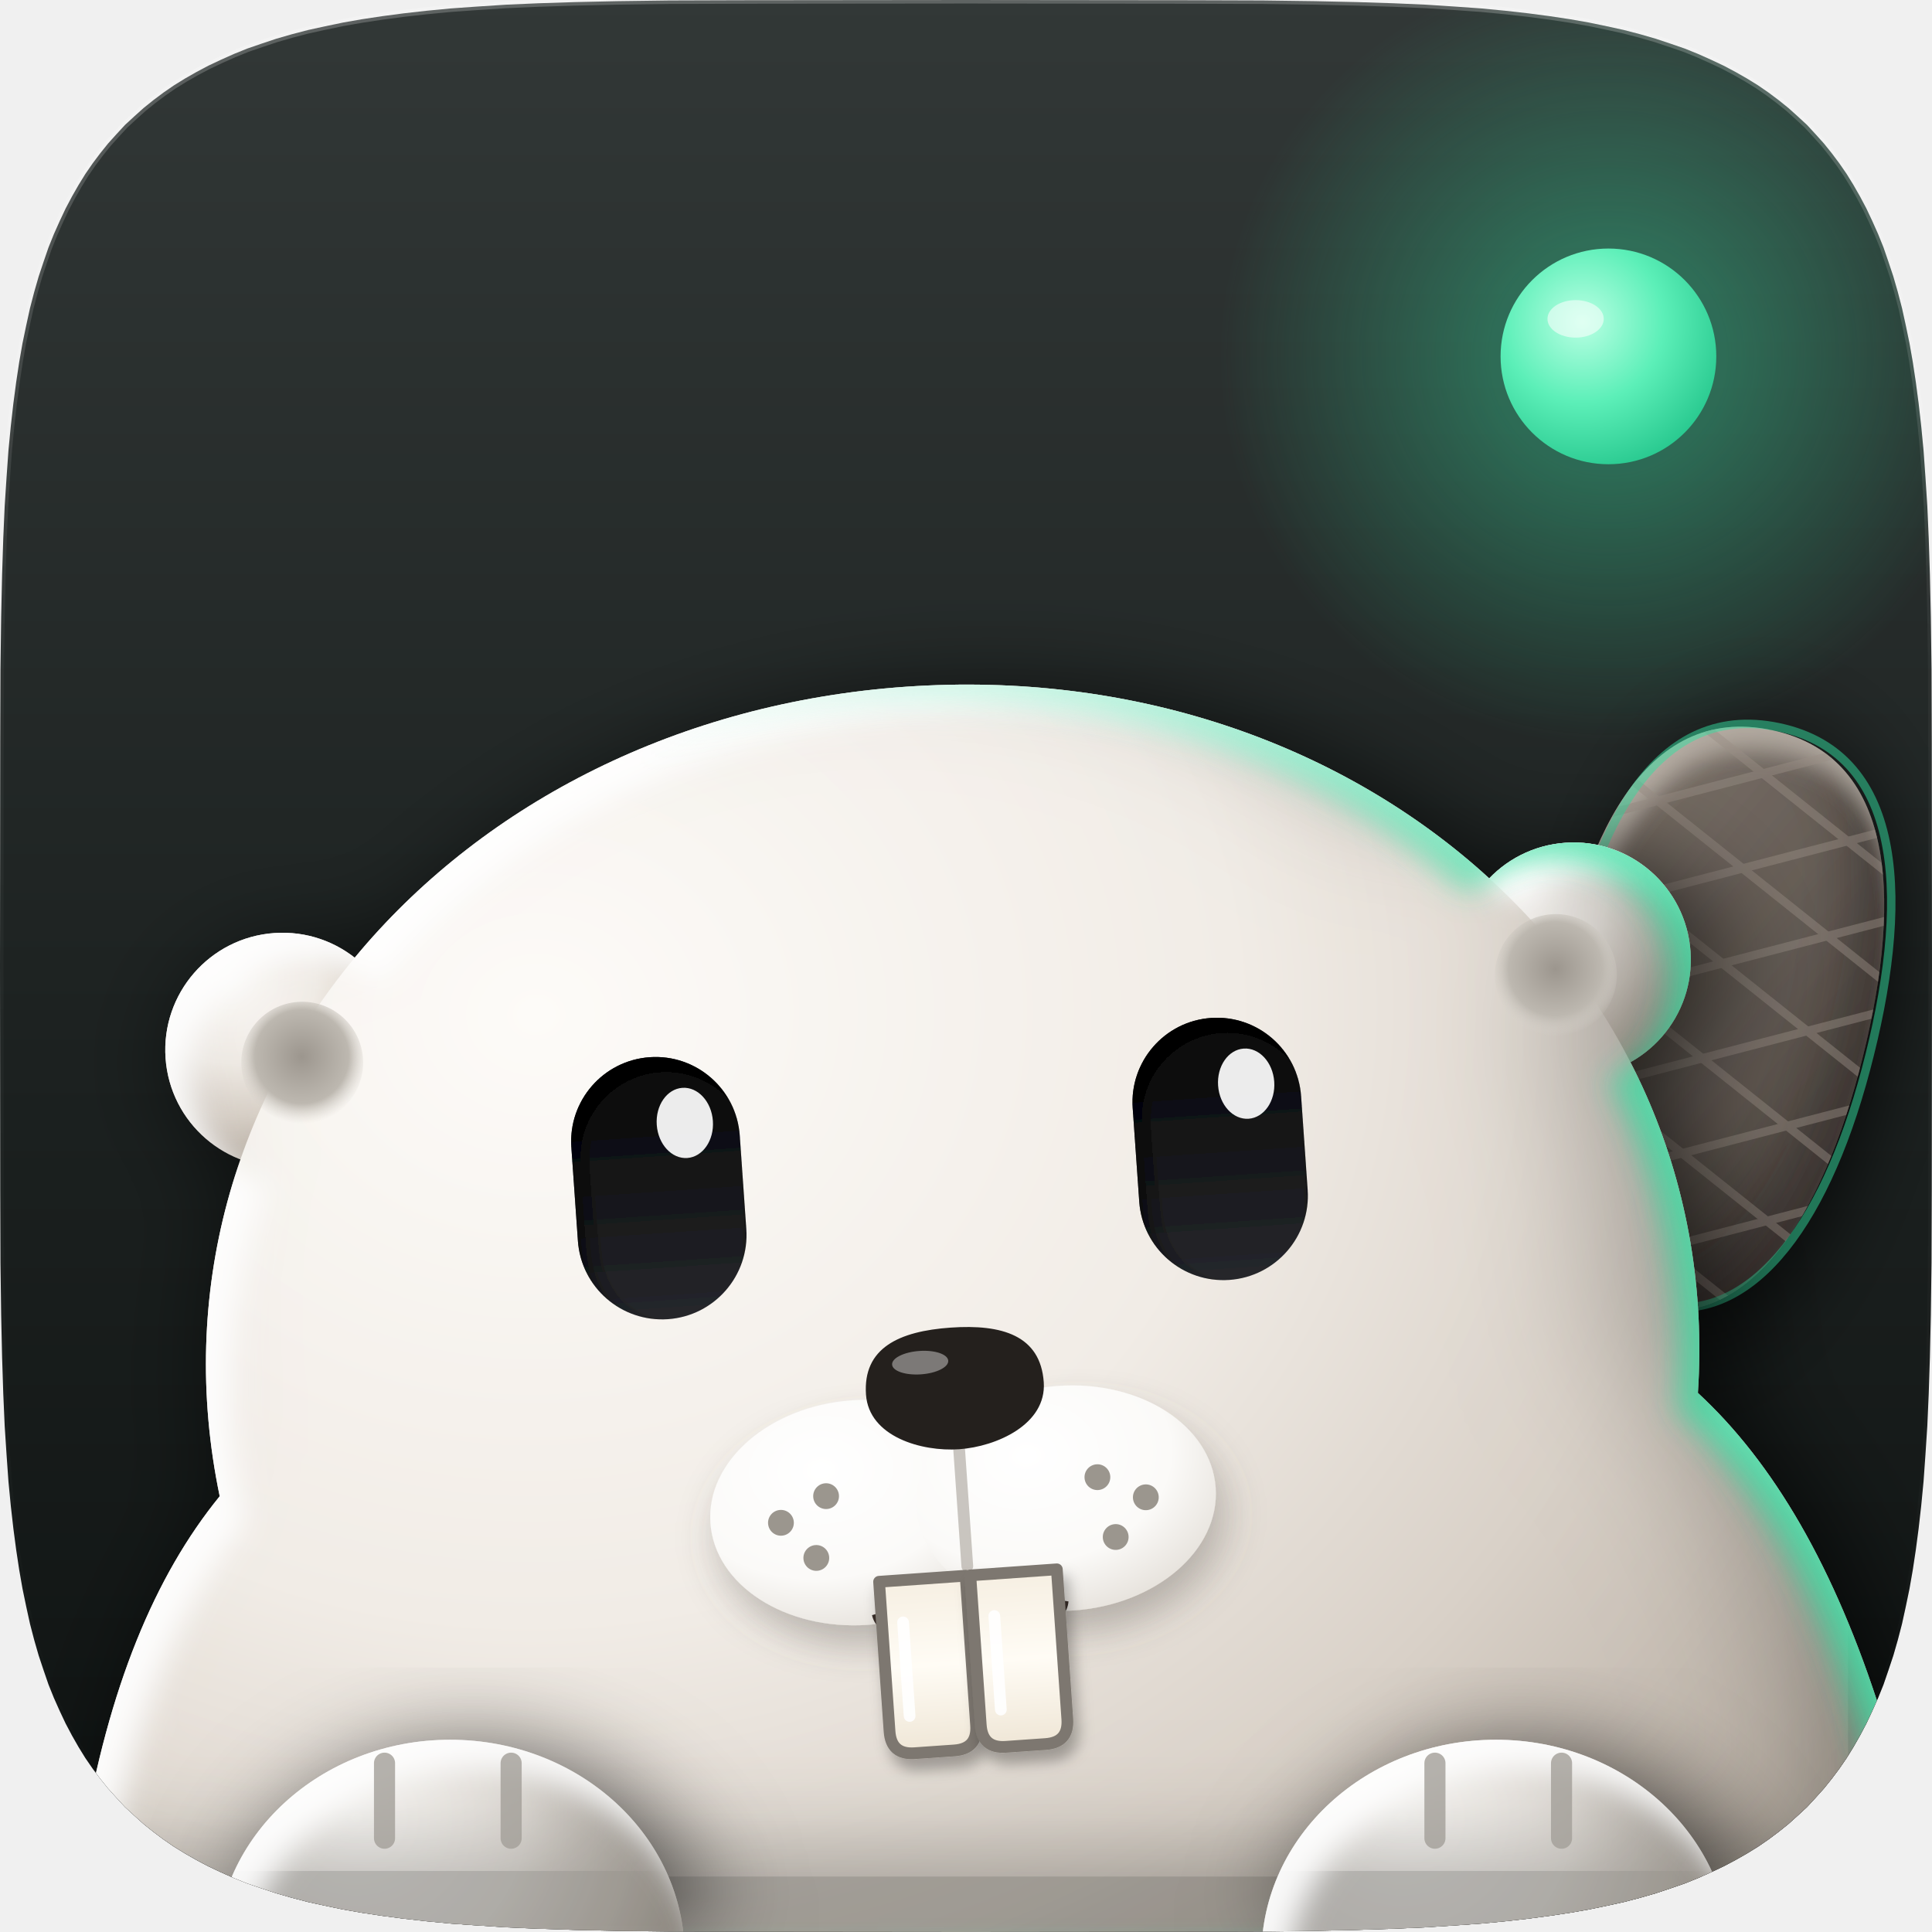
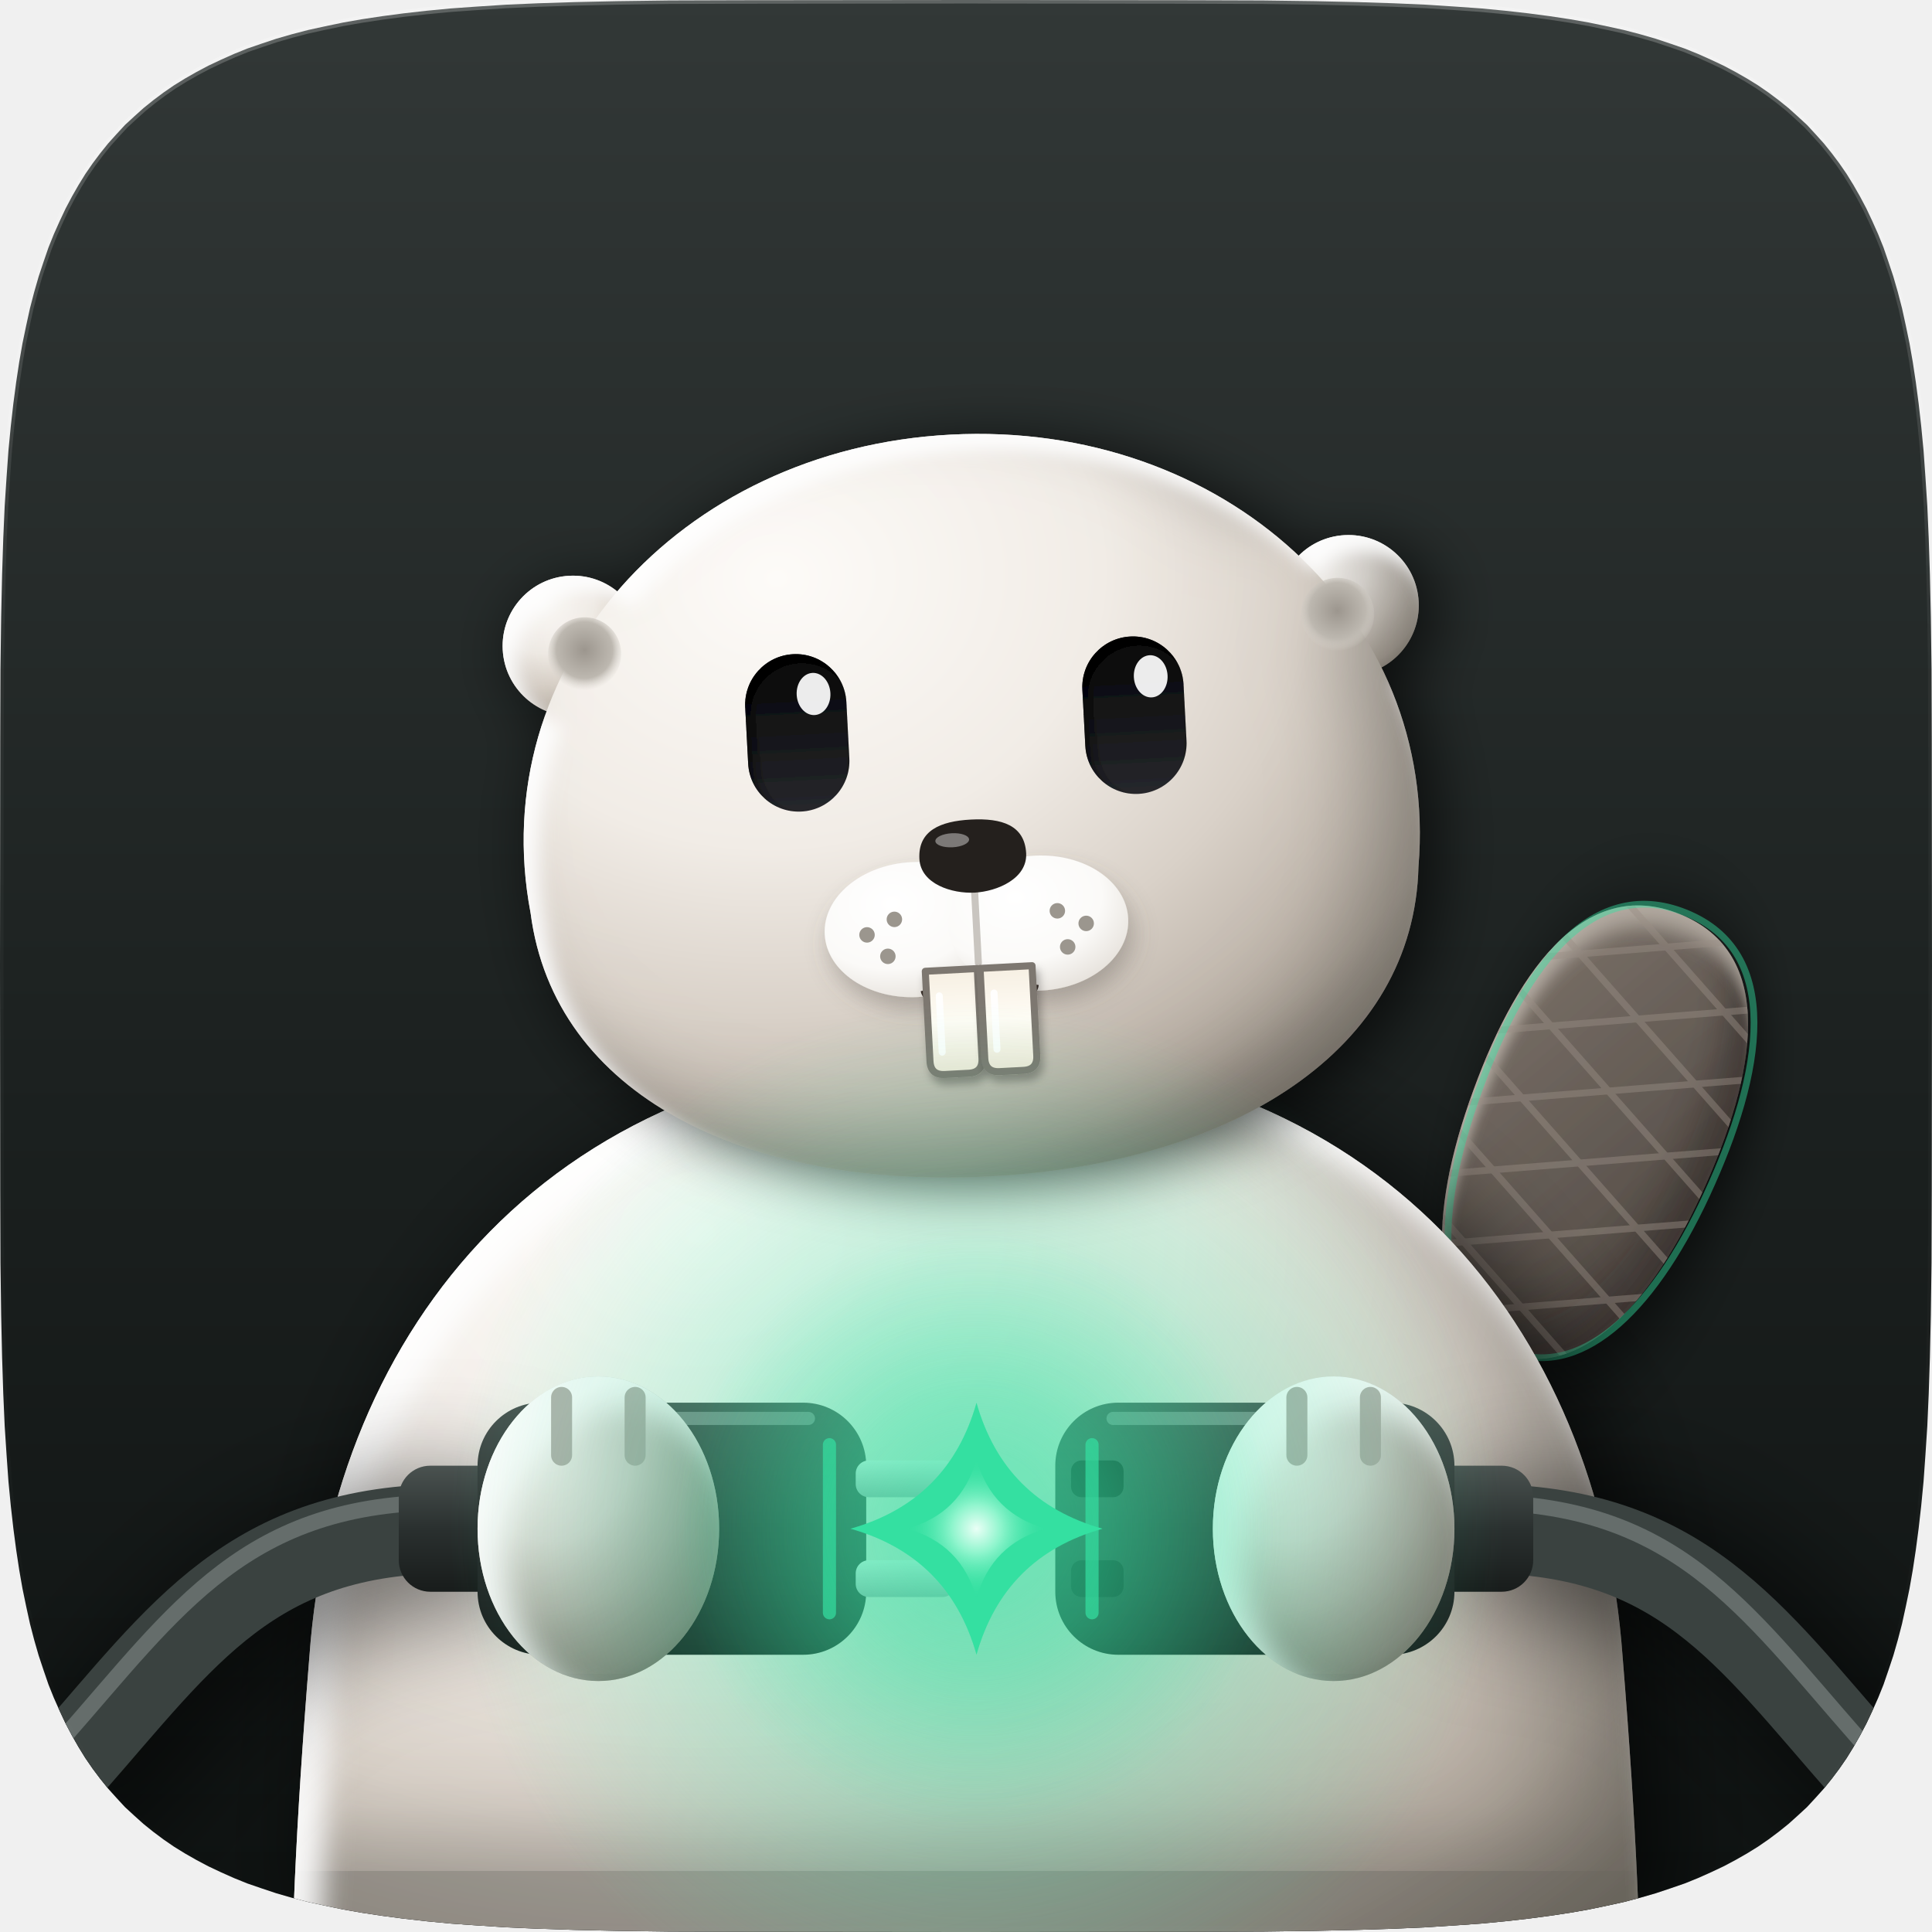
<svg xmlns="http://www.w3.org/2000/svg" width="1024" height="1024" viewBox="100 100 824 824">
  <defs>
    <path id="squircle" d="M924.0 512.0 L923.9 608.0 L923.8 638.6 L923.5 660.9 L923.1 679.0 L922.6 694.5 L922.0 708.2 L921.2 720.5 L920.4 731.8 L919.4 742.2 L918.3 751.9 L917.1 761.0 L915.8 769.6 L914.4 777.6 L912.8 785.3 L911.2 792.6 L909.4 799.5 L907.5 806.1 L905.4 812.4 L903.3 818.5 L901.0 824.2 L898.5 829.8 L896.0 835.1 L893.3 840.2 L890.5 845.1 L887.6 849.8 L884.5 854.3 L881.2 858.7 L877.9 862.8 L874.3 866.8 L870.7 870.7 L866.8 874.3 L862.8 877.9 L858.7 881.2 L854.3 884.5 L849.8 887.6 L845.1 890.5 L840.2 893.3 L835.1 896.0 L829.8 898.5 L824.2 901.0 L818.5 903.3 L812.4 905.4 L806.1 907.5 L799.5 909.4 L792.6 911.2 L785.3 912.8 L777.6 914.4 L769.6 915.8 L761.0 917.1 L751.9 918.3 L742.2 919.4 L731.8 920.4 L720.5 921.2 L708.2 922.0 L694.5 922.6 L679.0 923.1 L660.9 923.5 L638.6 923.8 L608.0 923.9 L512.0 924.0 L416.0 923.9 L385.4 923.8 L363.1 923.5 L345.0 923.1 L329.5 922.6 L315.8 922.0 L303.5 921.2 L292.2 920.4 L281.8 919.4 L272.1 918.3 L263.0 917.1 L254.4 915.8 L246.4 914.4 L238.7 912.8 L231.4 911.2 L224.5 909.4 L217.9 907.5 L211.6 905.4 L205.5 903.3 L199.8 901.0 L194.2 898.5 L188.9 896.0 L183.8 893.3 L178.9 890.5 L174.2 887.6 L169.7 884.5 L165.3 881.2 L161.2 877.9 L157.2 874.3 L153.3 870.7 L149.7 866.8 L146.1 862.8 L142.8 858.7 L139.5 854.3 L136.4 849.8 L133.5 845.1 L130.7 840.2 L128.0 835.1 L125.5 829.8 L123.0 824.2 L120.7 818.5 L118.6 812.4 L116.5 806.1 L114.6 799.5 L112.8 792.6 L111.2 785.3 L109.6 777.6 L108.2 769.6 L106.9 761.0 L105.7 751.9 L104.6 742.2 L103.6 731.8 L102.8 720.5 L102.0 708.2 L101.4 694.5 L100.9 679.0 L100.5 660.9 L100.2 638.6 L100.1 608.0 L100.0 512.0 L100.1 416.0 L100.2 385.4 L100.5 363.1 L100.9 345.0 L101.4 329.5 L102.0 315.8 L102.8 303.5 L103.6 292.2 L104.6 281.8 L105.7 272.1 L106.9 263.0 L108.2 254.4 L109.6 246.4 L111.2 238.7 L112.8 231.4 L114.6 224.5 L116.5 217.9 L118.6 211.6 L120.7 205.5 L123.0 199.8 L125.5 194.2 L128.0 188.9 L130.7 183.8 L133.5 178.9 L136.4 174.2 L139.5 169.7 L142.8 165.3 L146.1 161.2 L149.7 157.2 L153.3 153.3 L157.2 149.7 L161.2 146.1 L165.3 142.8 L169.7 139.5 L174.2 136.4 L178.9 133.5 L183.8 130.7 L188.9 128.0 L194.2 125.5 L199.8 123.0 L205.5 120.7 L211.6 118.6 L217.9 116.5 L224.5 114.6 L231.4 112.8 L238.7 111.2 L246.4 109.6 L254.4 108.2 L263.0 106.9 L272.1 105.7 L281.8 104.6 L292.2 103.6 L303.5 102.8 L315.8 102.0 L329.5 101.4 L345.0 100.9 L363.1 100.5 L385.4 100.2 L416.0 100.1 L512.0 100.0 L608.0 100.1 L638.6 100.2 L660.9 100.5 L679.0 100.9 L694.5 101.4 L708.2 102.0 L720.5 102.8 L731.8 103.6 L742.2 104.6 L751.9 105.7 L761.0 106.9 L769.6 108.2 L777.6 109.6 L785.3 111.2 L792.6 112.8 L799.5 114.6 L806.1 116.5 L812.4 118.6 L818.5 120.7 L824.2 123.0 L829.8 125.5 L835.1 128.0 L840.2 130.7 L845.1 133.5 L849.8 136.4 L854.3 139.5 L858.7 142.8 L862.8 146.1 L866.8 149.7 L870.7 153.3 L874.3 157.2 L877.9 161.2 L881.2 165.3 L884.5 169.7 L887.6 174.2 L890.5 178.9 L893.3 183.8 L896.0 188.9 L898.5 194.2 L901.0 199.8 L903.3 205.5 L905.4 211.6 L907.5 217.9 L909.4 224.5 L911.2 231.4 L912.8 238.7 L914.4 246.4 L915.8 254.4 L917.1 263.0 L918.3 272.1 L919.4 281.8 L920.4 292.2 L921.2 303.5 L922.0 315.8 L922.6 329.5 L923.1 345.0 L923.5 363.1 L923.8 385.4 L923.9 416.0 Z" />
    <clipPath id="clip">
      <use href="#squircle" />
    </clipPath>
    <linearGradient id="bg" x1="0" y1="0" x2="0" y2="1">
      <stop offset="0" stop-color="#323837" />
      <stop offset="0.55" stop-color="#1c2120" />
      <stop offset="1" stop-color="#0e1211" />
    </linearGradient>
    <linearGradient id="rim" x1="0" y1="0" x2="0" y2="1">
      <stop offset="0" stop-color="#fff" stop-opacity="0.22" />
      <stop offset="0.35" stop-color="#fff" stop-opacity="0.04" />
      <stop offset="1" stop-color="#fff" stop-opacity="0" />
    </linearGradient>
    <radialGradient id="body" cx="0.30" cy="0.18" r="0.95">
      <stop offset="0" stop-color="#fdfbf8" />
      <stop offset="0.38" stop-color="#f1ece6" />
      <stop offset="0.62" stop-color="#d9d1c8" />
      <stop offset="0.86" stop-color="#b4aa9f" />
      <stop offset="1" stop-color="#8a8075" />
    </radialGradient>
    <linearGradient id="eye" x1="0" y1="0" x2="0" y2="1">
      <stop offset="0" stop-color="#050506" />
      <stop offset="1" stop-color="#26272c" />
    </linearGradient>
    <filter id="sculpt" x="-20%" y="-20%" width="140%" height="140%">
      <feGaussianBlur in="SourceAlpha" stdDeviation="30" result="b1" />
      <feOffset in="b1" dx="-34" dy="-26" result="o1" />
      <feComposite in="SourceAlpha" in2="o1" operator="out" result="edge1" />
      <feFlood flood-color="#3f423f" flood-opacity="0.55" />
      <feComposite in2="edge1" operator="in" result="shade" />
      <feGaussianBlur in="SourceAlpha" stdDeviation="6" result="b2" />
      <feOffset in="b2" dx="10" dy="12" result="o2" />
      <feComposite in="SourceAlpha" in2="o2" operator="out" result="edge2" />
      <feFlood flood-color="#ffffff" flood-opacity="0.9" />
      <feComposite in2="edge2" operator="in" result="shine" />
      <feMerge>
        <feMergeNode in="SourceGraphic" />
        <feMergeNode in="shade" />
        <feMergeNode in="shine" />
      </feMerge>
    </filter>
    <filter id="cast" x="-20%" y="-20%" width="140%" height="140%">
      <feGaussianBlur in="SourceAlpha" stdDeviation="22" />
      <feOffset dx="10" dy="6" />
      <feComponentTransfer>
        <feFuncA type="linear" slope="0.7" />
      </feComponentTransfer>
    </filter>
    <filter id="eyeInset" x="-30%" y="-30%" width="160%" height="160%">
      <feGaussianBlur in="SourceAlpha" stdDeviation="5" result="b" />
      <feOffset in="b" dx="4" dy="7" result="o" />
      <feComposite in="SourceAlpha" in2="o" operator="out" result="e" />
      <feFlood flood-color="#000" flood-opacity="0.9" />
      <feComposite in2="e" operator="in" result="s" />
      <feMerge>
        <feMergeNode in="SourceGraphic" />
        <feMergeNode in="s" />
      </feMerge>
    </filter>
    <filter id="soft" x="-30%" y="-30%" width="160%" height="160%">
      <feGaussianBlur stdDeviation="14" />
    </filter>
+     <filter id="cast2" x="-80%" y="-80%" width="260%" height="260%">
+       <feGaussianBlur in="SourceAlpha" stdDeviation="22" />
+       <feOffset dx="10" dy="6" />
+       <feComponentTransfer>
+         <feFuncA type="linear" slope="0.7" />
+       </feComponentTransfer>
+     </filter>
    <radialGradient id="earIn" cx="0.5" cy="0.45" r="0.55">
      <stop offset="0" stop-color="#9c968e" />
      <stop offset="0.7" stop-color="#bdb8b0" />
      <stop offset="1" stop-color="#d9d5ce" stop-opacity="0" />
    </radialGradient>
    <radialGradient id="pad" cx="0.38" cy="0.3" r="0.8">
      <stop offset="0" stop-color="#ffffff" />
      <stop offset="0.6" stop-color="#fbfaf8" />
      <stop offset="1" stop-color="#e2ddd6" />
    </radialGradient>
    <filter id="padShadow" x="-30%" y="-30%" width="160%" height="170%">
      <feDropShadow dx="3" dy="9" stdDeviation="8" flood-color="#5d5852" flood-opacity="0.35" />
    </filter>
    <linearGradient id="tooth" x1="0" y1="0" x2="0" y2="1">
      <stop offset="0" stop-color="#f6efe2" />
      <stop offset="0.5" stop-color="#fffcf5" />
      <stop offset="1" stop-color="#efe6d6" />
    </linearGradient>
    <filter id="toothDrop" x="-40%" y="-20%" width="180%" height="150%">
      <feDropShadow dx="2" dy="5" stdDeviation="3" flood-color="#000" flood-opacity="0.3" />
    </filter>
    <radialGradient id="mintGlow" cx="0.5" cy="0.5" r="0.5">
-       <stop offset="0.3" stop-color="#34E0A1" stop-opacity="0.34" />
+       <stop offset="0.25" stop-color="#34E0A1" stop-opacity="0.42" />
      <stop offset="1" stop-color="#34E0A1" stop-opacity="0" />
    </radialGradient>
-     <radialGradient id="node" cx="0.38" cy="0.34" r="0.75">
-       <stop offset="0" stop-color="#b9ffe3" />
-       <stop offset="0.5" stop-color="#5cefb8" />
-       <stop offset="1" stop-color="#22c48a" />
+     <radialGradient id="mintCore" cx="0.5" cy="0.5" r="0.5">
+       <stop offset="0" stop-color="#eafff6" />
+       <stop offset="0.35" stop-color="#8ff5cd" />
+       <stop offset="1" stop-color="#34E0A1" stop-opacity="0" />
    </radialGradient>
    <filter id="tailSculpt" x="-20%" y="-20%" width="140%" height="140%">
      <feGaussianBlur in="SourceAlpha" stdDeviation="16" result="b1" />
      <feOffset in="b1" dx="-18" dy="-14" result="o1" />
      <feComposite in="SourceAlpha" in2="o1" operator="out" result="e1" />
      <feFlood flood-color="#1d1a17" flood-opacity="0.6" />
      <feComposite in2="e1" operator="in" result="shade" />
      <feGaussianBlur in="SourceAlpha" stdDeviation="5" result="b2" />
      <feOffset in="b2" dx="7" dy="9" result="o2" />
      <feComposite in="SourceAlpha" in2="o2" operator="out" result="e2" />
      <feFlood flood-color="#d8cfc4" flood-opacity="0.55" />
      <feComposite in2="e2" operator="in" result="shine" />
      <feMerge>
        <feMergeNode in="SourceGraphic" />
        <feMergeNode in="shade" />
        <feMergeNode in="shine" />
      </feMerge>
    </filter>
    <linearGradient id="tail" x1="0" y1="0" x2="1" y2="1">
      <stop offset="0" stop-color="#7d736a" />
      <stop offset="1" stop-color="#4c4540" />
    </linearGradient>
    <linearGradient id="wood" x1="0" y1="0" x2="0" y2="1">
      <stop offset="0" stop-color="#deb07c" />
      <stop offset="0.6" stop-color="#c3925f" />
      <stop offset="1" stop-color="#9a6d43" />
    </linearGradient>
+     <radialGradient id="woodEnd" cx="0.42" cy="0.4" r="0.7">
+       <stop offset="0" stop-color="#f6ddb8" />
+       <stop offset="1" stop-color="#d9ad78" />
+     </radialGradient>
+     <linearGradient id="plug" x1="0" y1="0" x2="0" y2="1">
+       <stop offset="0" stop-color="#4a5250" />
+       <stop offset="0.5" stop-color="#2a302f" />
+       <stop offset="1" stop-color="#181c1b" />
+     </linearGradient>
+     <linearGradient id="prong" x1="0" y1="0" x2="0" y2="1">
+       <stop offset="0" stop-color="#ffffff" />
+       <stop offset="1" stop-color="#a9adb0" />
+     </linearGradient>
    <filter id="mintRim" x="-20%" y="-20%" width="140%" height="140%">
      <feGaussianBlur in="SourceAlpha" stdDeviation="6" result="b" />
      <feOffset in="b" dx="-9" dy="7" result="o" />
      <feComposite in="SourceAlpha" in2="o" operator="out" result="e" />
      <feFlood flood-color="#34E0A1" flood-opacity="0.75" />
      <feComposite in2="e" operator="in" />
    </filter>
+     <filter id="mintRimL" x="-20%" y="-20%" width="140%" height="140%">
+       <feGaussianBlur in="SourceAlpha" stdDeviation="6" result="b" />
+       <feOffset in="b" dx="9" dy="7" result="o" />
+       <feComposite in="SourceAlpha" in2="o" operator="out" result="e" />
+       <feFlood flood-color="#34E0A1" flood-opacity="0.6" />
+       <feComposite in2="e" operator="in" />
+     </filter>
    <linearGradient id="rimFade" x1="0" y1="0" x2="1" y2="0.35">
      <stop offset="0.45" stop-color="#fff" stop-opacity="0" />
      <stop offset="0.85" stop-color="#fff" stop-opacity="1" />
    </linearGradient>
+     <linearGradient id="rimFadeL" x1="1" y1="0" x2="0" y2="0.35">
+       <stop offset="0.45" stop-color="#fff" stop-opacity="0" />
+       <stop offset="0.85" stop-color="#fff" stop-opacity="1" />
+     </linearGradient>
    <mask id="rimMask" maskUnits="userSpaceOnUse" x="0" y="0" width="1024" height="1200">
      <rect x="0" y="0" width="1024" height="1200" fill="url(#rimFade)" />
+     </mask>
+     <mask id="rimMaskL" maskUnits="userSpaceOnUse" x="0" y="0" width="1024" height="1200">
+       <rect x="0" y="0" width="1024" height="1200" fill="url(#rimFadeL)" />
    </mask>
  </defs>
  <use href="#squircle" fill="url(#bg)" />
  <g clip-path="url(#clip)">
-     <circle cx="786" cy="252" r="166" fill="url(#mintGlow)" />
-     <circle cx="786" cy="252" r="46" fill="url(#node)" />
-     <ellipse cx="772" cy="236" rx="12" ry="8" fill="#fff" opacity="0.55" />
-     <g transform="rotate(-4 512 760)">
-       <g transform="translate(842 566) rotate(16) scale(0.9)">
-         <path d="M 0 -150 C 62 -150 78 -80 74 0 C 70 80 44 130 0 130 C -44 130 -70 80 -74 0 C -78 -80 -62 -150 0 -150 Z" fill="#000" filter="url(#cast)" />
-         <g filter="url(#tailSculpt)">
-           <path d="M 0 -150 C 62 -150 78 -80 74 0 C 70 80 44 130 0 130 C -44 130 -70 80 -74 0 C -78 -80 -62 -150 0 -150 Z" fill="url(#tail)" />
-         </g>
-         <clipPath id="tailClip">
-           <path d="M 0 -150 C 62 -150 78 -80 74 0 C 70 80 44 130 0 130 C -44 130 -70 80 -74 0 C -78 -80 -62 -150 0 -150 Z" />
-         </clipPath>
-         <g clip-path="url(#tailClip)" stroke="#9a8f84" stroke-width="4" opacity="0.45">
-           <path d="M -90 -220 L 90 -130" />
-           <path d="M 90 -220 L -90 -130" />
-           <path d="M -90 -174 L 90 -84" />
-           <path d="M 90 -174 L -90 -84" />
-           <path d="M -90 -128 L 90 -38" />
-           <path d="M 90 -128 L -90 -38" />
-           <path d="M -90 -82 L 90 8" />
-           <path d="M 90 -82 L -90 8" />
-           <path d="M -90 -36 L 90 54" />
-           <path d="M 90 -36 L -90 54" />
-           <path d="M -90 10 L 90 100" />
-           <path d="M 90 10 L -90 100" />
-           <path d="M -90 56 L 90 146" />
-           <path d="M 90 56 L -90 146" />
-           <path d="M -90 102 L 90 192" />
-           <path d="M 90 102 L -90 192" />
-         </g>
-         <path d="M 0 -150 C 62 -150 78 -80 74 0 C 70 80 44 130 0 130 C -44 130 -70 80 -74 0 C -78 -80 -62 -150 0 -150 Z" fill="none" stroke="#34E0A1" stroke-width="4" opacity="0.5" transform="translate(3 -2)" />
-       </g>
-       <g fill="#000" filter="url(#cast)">
+     <g transform="translate(776 590) rotate(22) scale(0.72)">
+       <path d="M 0 -150 C 62 -150 78 -80 74 0 C 70 80 44 130 0 130 C -44 130 -70 80 -74 0 C -78 -80 -62 -150 0 -150 Z" fill="#000" filter="url(#cast2)" />
+       <g filter="url(#tailSculpt)">
+         <path d="M 0 -150 C 62 -150 78 -80 74 0 C 70 80 44 130 0 130 C -44 130 -70 80 -74 0 C -78 -80 -62 -150 0 -150 Z" fill="url(#tail)" />
+       </g>
+       <clipPath id="tC">
+         <path d="M 0 -150 C 62 -150 78 -80 74 0 C 70 80 44 130 0 130 C -44 130 -70 80 -74 0 C -78 -80 -62 -150 0 -150 Z" />
+       </clipPath>
+       <g clip-path="url(#tC)" stroke="#9a8f84" stroke-width="4" opacity="0.45">
+         <path d="M -90 -220 L 90 -130" />
+         <path d="M 90 -220 L -90 -130" />
+         <path d="M -90 -174 L 90 -84" />
+         <path d="M 90 -174 L -90 -84" />
+         <path d="M -90 -128 L 90 -38" />
+         <path d="M 90 -128 L -90 -38" />
+         <path d="M -90 -82 L 90 8" />
+         <path d="M 90 -82 L -90 8" />
+         <path d="M -90 -36 L 90 54" />
+         <path d="M 90 -36 L -90 54" />
+         <path d="M -90 10 L 90 100" />
+         <path d="M 90 10 L -90 100" />
+         <path d="M -90 56 L 90 146" />
+         <path d="M 90 56 L -90 146" />
+         <path d="M -90 102 L 90 192" />
+         <path d="M 90 102 L -90 192" />
+       </g>
+       <path d="M 0 -150 C 62 -150 78 -80 74 0 C 70 80 44 130 0 130 C -44 130 -70 80 -74 0 C -78 -80 -62 -150 0 -150 Z" fill="none" stroke="#34E0A1" stroke-width="4" opacity="0.45" transform="translate(3 -2)" />
+     </g>
+     <g fill="#000" filter="url(#cast2)">
+       <path d="M 512 548 C 690 548 782 668 792 806 C 798 880 800 930 800 980 L 224 980 C 224 930 226 880 232 806 C 242 668 334 548 512 548 Z" />
+     </g>
+     <g filter="url(#sculpt)">
+       <g fill="url(#body)">
+         <path d="M 512 548 C 690 548 782 668 792 806 C 798 880 800 930 800 980 L 224 980 C 224 930 226 880 232 806 C 242 668 334 548 512 548 Z" />
+       </g>
+     </g>
+     <g transform="translate(512 410) rotate(-3) scale(0.6) translate(-512 -600)">
+       <g fill="#000" filter="url(#cast2)">
        <circle cx="236" cy="528" r="50" />
        <circle cx="788" cy="528" r="50" />
-         <path d="M 104 1110 C 104 900 136 780 196 716 C 172 540 318 392 512 392 C 706 392 852 540 828 716 C 888 780 920 900 920 1110 Z" />
+         <path d="M 196 716 C 172 540 318 392 512 392 C 706 392 852 540 828 716 C 818 846 686 920 512 920 C 338 920 206 846 196 716 Z" />
      </g>
      <g filter="url(#sculpt)">
        <g fill="url(#body)">
          <circle cx="236" cy="528" r="50" />
          <circle cx="788" cy="528" r="50" />
-           <path d="M 104 1110 C 104 900 136 780 196 716 C 172 540 318 392 512 392 C 706 392 852 540 828 716 C 888 780 920 900 920 1110 Z" />
-         </g>
-       </g>
-       <g mask="url(#rimMask)">
-         <g filter="url(#mintRim)">
-           <circle cx="236" cy="528" r="50" />
-           <circle cx="788" cy="528" r="50" />
-           <path d="M 104 1110 C 104 900 136 780 196 716 C 172 540 318 392 512 392 C 706 392 852 540 828 716 C 888 780 920 900 920 1110 Z" />
+           <path d="M 196 716 C 172 540 318 392 512 392 C 706 392 852 540 828 716 C 818 846 686 920 512 920 C 338 920 206 846 196 716 Z" />
        </g>
      </g>
      <circle cx="244" cy="534" r="26" fill="url(#earIn)" />
      <circle cx="780" cy="534" r="26" fill="url(#earIn)" />
      <g filter="url(#eyeInset)">
        <rect x="356" y="542" width="72" height="112" rx="36" fill="url(#eye)" />
        <rect x="596" y="542" width="72" height="112" rx="36" fill="url(#eye)" />
      </g>
      <ellipse cx="405" cy="571" rx="12" ry="15" fill="#fff" opacity="0.92" />
      <ellipse cx="645" cy="571" rx="12" ry="15" fill="#fff" opacity="0.92" />
      <g filter="url(#padShadow)">
        <ellipse cx="468" cy="742" rx="64" ry="48" fill="url(#pad)" />
        <ellipse cx="556" cy="742" rx="64" ry="48" fill="url(#pad)" />
      </g>
      <path d="M 512 714 L 512 768" stroke="#b3aea6" stroke-width="5" stroke-linecap="round" opacity="0.7" />
      <g fill="#9b968e">
        <circle cx="454" cy="734" r="5.5" />
        <circle cx="434" cy="744" r="5.5" />
        <circle cx="448" cy="760" r="5.5" />
      </g>
      <g fill="#9b968e">
        <circle cx="570" cy="734" r="5.5" />
        <circle cx="590" cy="744" r="5.5" />
        <circle cx="576" cy="760" r="5.5" />
      </g>
      <path d="M 474 692 C 474 672 490 666 512 666 C 534 666 550 672 550 692 C 550 710 528 718 512 718 C 496 718 474 710 474 692 Z" fill="#24201d" />
      <ellipse cx="498" cy="680" rx="12" ry="5" fill="#fff" opacity="0.4" />
      <path d="M 470 786 Q 512 776 554 786 Q 552 800 512 804 Q 472 800 470 786 Z" fill="#3a2f2a" />
      <path d="M 474 772 L 511 772 L 511 836 Q 511 846 501 846 L 484 846 Q 474 846 474 836 Z" fill="url(#tooth)" stroke="#7d776f" stroke-width="5" stroke-linejoin="round" filter="url(#toothDrop)" />
      <path d="M 483 790 L 483 830" stroke="#fff" stroke-width="5" stroke-linecap="round" opacity="0.9" />
      <path d="M 513 772 L 550 772 L 550 836 Q 550 846 540 846 L 523 846 Q 513 846 513 836 Z" fill="url(#tooth)" stroke="#7d776f" stroke-width="5" stroke-linejoin="round" filter="url(#toothDrop)" />
      <path d="M 522 790 L 522 830" stroke="#fff" stroke-width="5" stroke-linecap="round" opacity="0.9" />
    </g>
-     <g>
-       <g filter="url(#cast)">
-         <ellipse cx="292" cy="934" rx="100" ry="92" fill="#000" />
-         <ellipse cx="738" cy="934" rx="100" ry="92" fill="#000" />
-       </g>
+     <g transform="translate(512 752) scale(1.12) translate(-512 -752)">
+       <path d="M 316 752 C 240 752 214 792 170 842 C 140 872 110 888 60 892" stroke="#000" stroke-width="40" stroke-linecap="round" fill="none" filter="url(#cast2)" />
+       <path d="M 316 752 C 240 752 214 792 170 842 C 140 872 110 888 60 892" stroke="#3a4240" stroke-width="34" stroke-linecap="round" fill="none" />
+       <path d="M 316 752 C 240 752 214 792 170 842 C 140 872 110 888 60 892" stroke="#6f7876" stroke-width="6" stroke-linecap="round" fill="none" transform="translate(-2 -10)" opacity="0.8" />
+       <path d="M 708 752 C 784 752 810 792 854 842 C 884 872 914 888 964 892" stroke="#000" stroke-width="40" stroke-linecap="round" fill="none" filter="url(#cast2)" />
+       <path d="M 708 752 C 784 752 810 792 854 842 C 884 872 914 888 964 892" stroke="#3a4240" stroke-width="34" stroke-linecap="round" fill="none" />
+       <path d="M 708 752 C 784 752 810 792 854 842 C 884 872 914 888 964 892" stroke="#6f7876" stroke-width="6" stroke-linecap="round" fill="none" transform="translate(-2 -10)" opacity="0.8" />
+       <rect x="296" y="728" width="44" height="48" rx="12" fill="url(#plug)" />
+       <rect x="326" y="704" width="148" height="96" rx="24" fill="url(#plug)" />
+       <rect x="470" y="726" width="38" height="14" rx="5" fill="url(#prong)" />
+       <rect x="470" y="764" width="38" height="14" rx="5" fill="url(#prong)" />
+       <rect x="684" y="728" width="44" height="48" rx="12" fill="url(#plug)" />
+       <rect x="546" y="704" width="152" height="96" rx="24" fill="url(#plug)" />
+       <rect x="552" y="726" width="20" height="14" rx="4" fill="#0b0e0d" />
+       <rect x="552" y="764" width="20" height="14" rx="4" fill="#0b0e0d" />
+       <path d="M 348 710 L 452 710 M 568 710 L 676 710" stroke="#8a9391" stroke-width="5" stroke-linecap="round" opacity="0.8" />
+       <path d="M 460 720 L 460 784 M 560 720 L 560 784" stroke="#34E0A1" stroke-width="5" stroke-linecap="round" opacity="0.7" />
      <g filter="url(#sculpt)">
-         <ellipse cx="292" cy="934" rx="100" ry="92" fill="url(#body)" />
-         <ellipse cx="738" cy="934" rx="100" ry="92" fill="url(#body)" />
-       </g>
-       <g stroke="#a39f98" stroke-width="9" stroke-linecap="round" fill="none" opacity="0.8">
-         <path d="M 264 852 L 264 884" />
-         <path d="M 318 852 L 318 884" />
-         <path d="M 712 852 L 712 884" />
-         <path d="M 766 852 L 766 884" />
-       </g>
+         <g fill="url(#body)">
+           <ellipse cx="372" cy="752" rx="46" ry="58" />
+           <ellipse cx="652" cy="752" rx="46" ry="58" />
+         </g>
+       </g>
+       <g stroke="#a39f98" stroke-width="8" stroke-linecap="round" fill="none" opacity="0.8">
+         <path d="M 358 702 L 358 724" />
+         <path d="M 386 702 L 386 724" />
+         <path d="M 638 702 L 638 724" />
+         <path d="M 666 702 L 666 724" />
+       </g>
+       <circle cx="516" cy="752" r="200" fill="url(#mintGlow)" />
+       <circle cx="516" cy="752" r="115" fill="url(#mintGlow)" />
+       <path d="M 516 704 Q 526.56 741.44 564 752 Q 526.56 762.56 516 800 Q 505.44 762.56 468 752 Q 505.44 741.44 516 704 Z" fill="#34E0A1" />
+       <path d="M 516 704 Q 526.56 741.44 564 752 Q 526.56 762.56 516 800 Q 505.44 762.56 468 752 Q 505.44 741.44 516 704 Z" fill="url(#mintCore)" transform="translate(516 752) scale(0.55) translate(-516 -752)" />
    </g>
  </g>
  <use href="#squircle" fill="none" stroke="url(#rim)" stroke-width="3" />
</svg>
